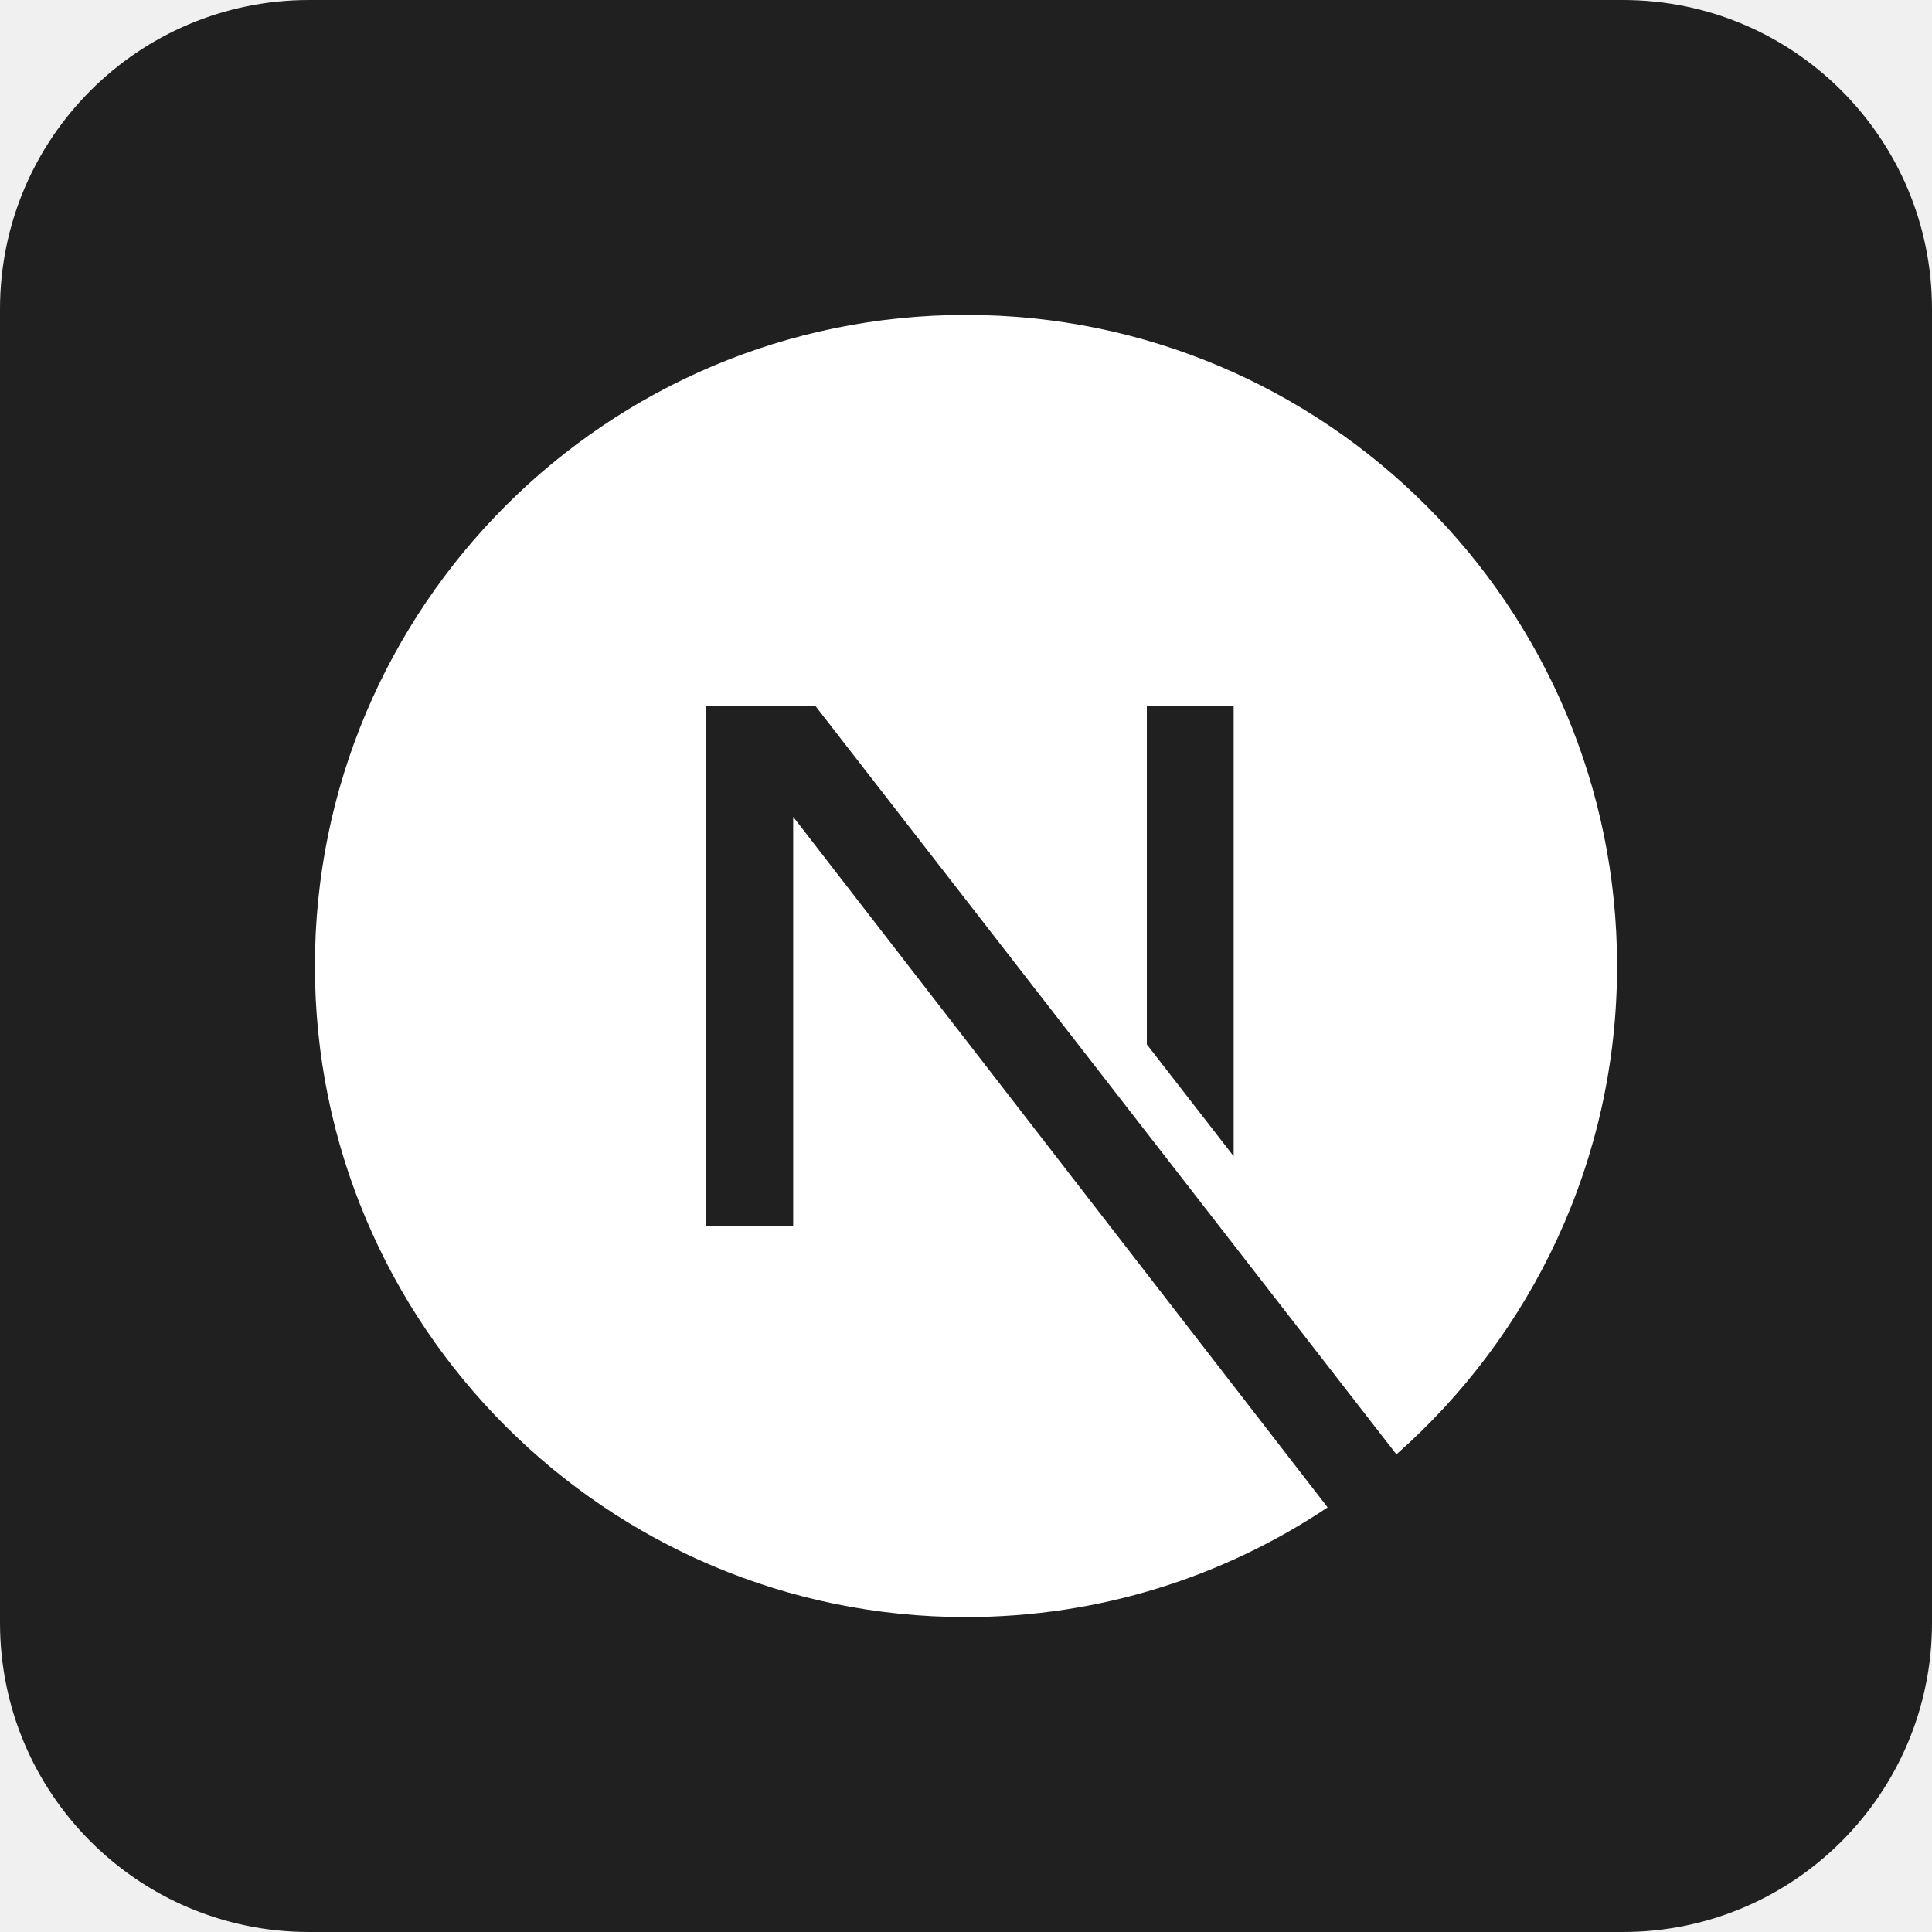
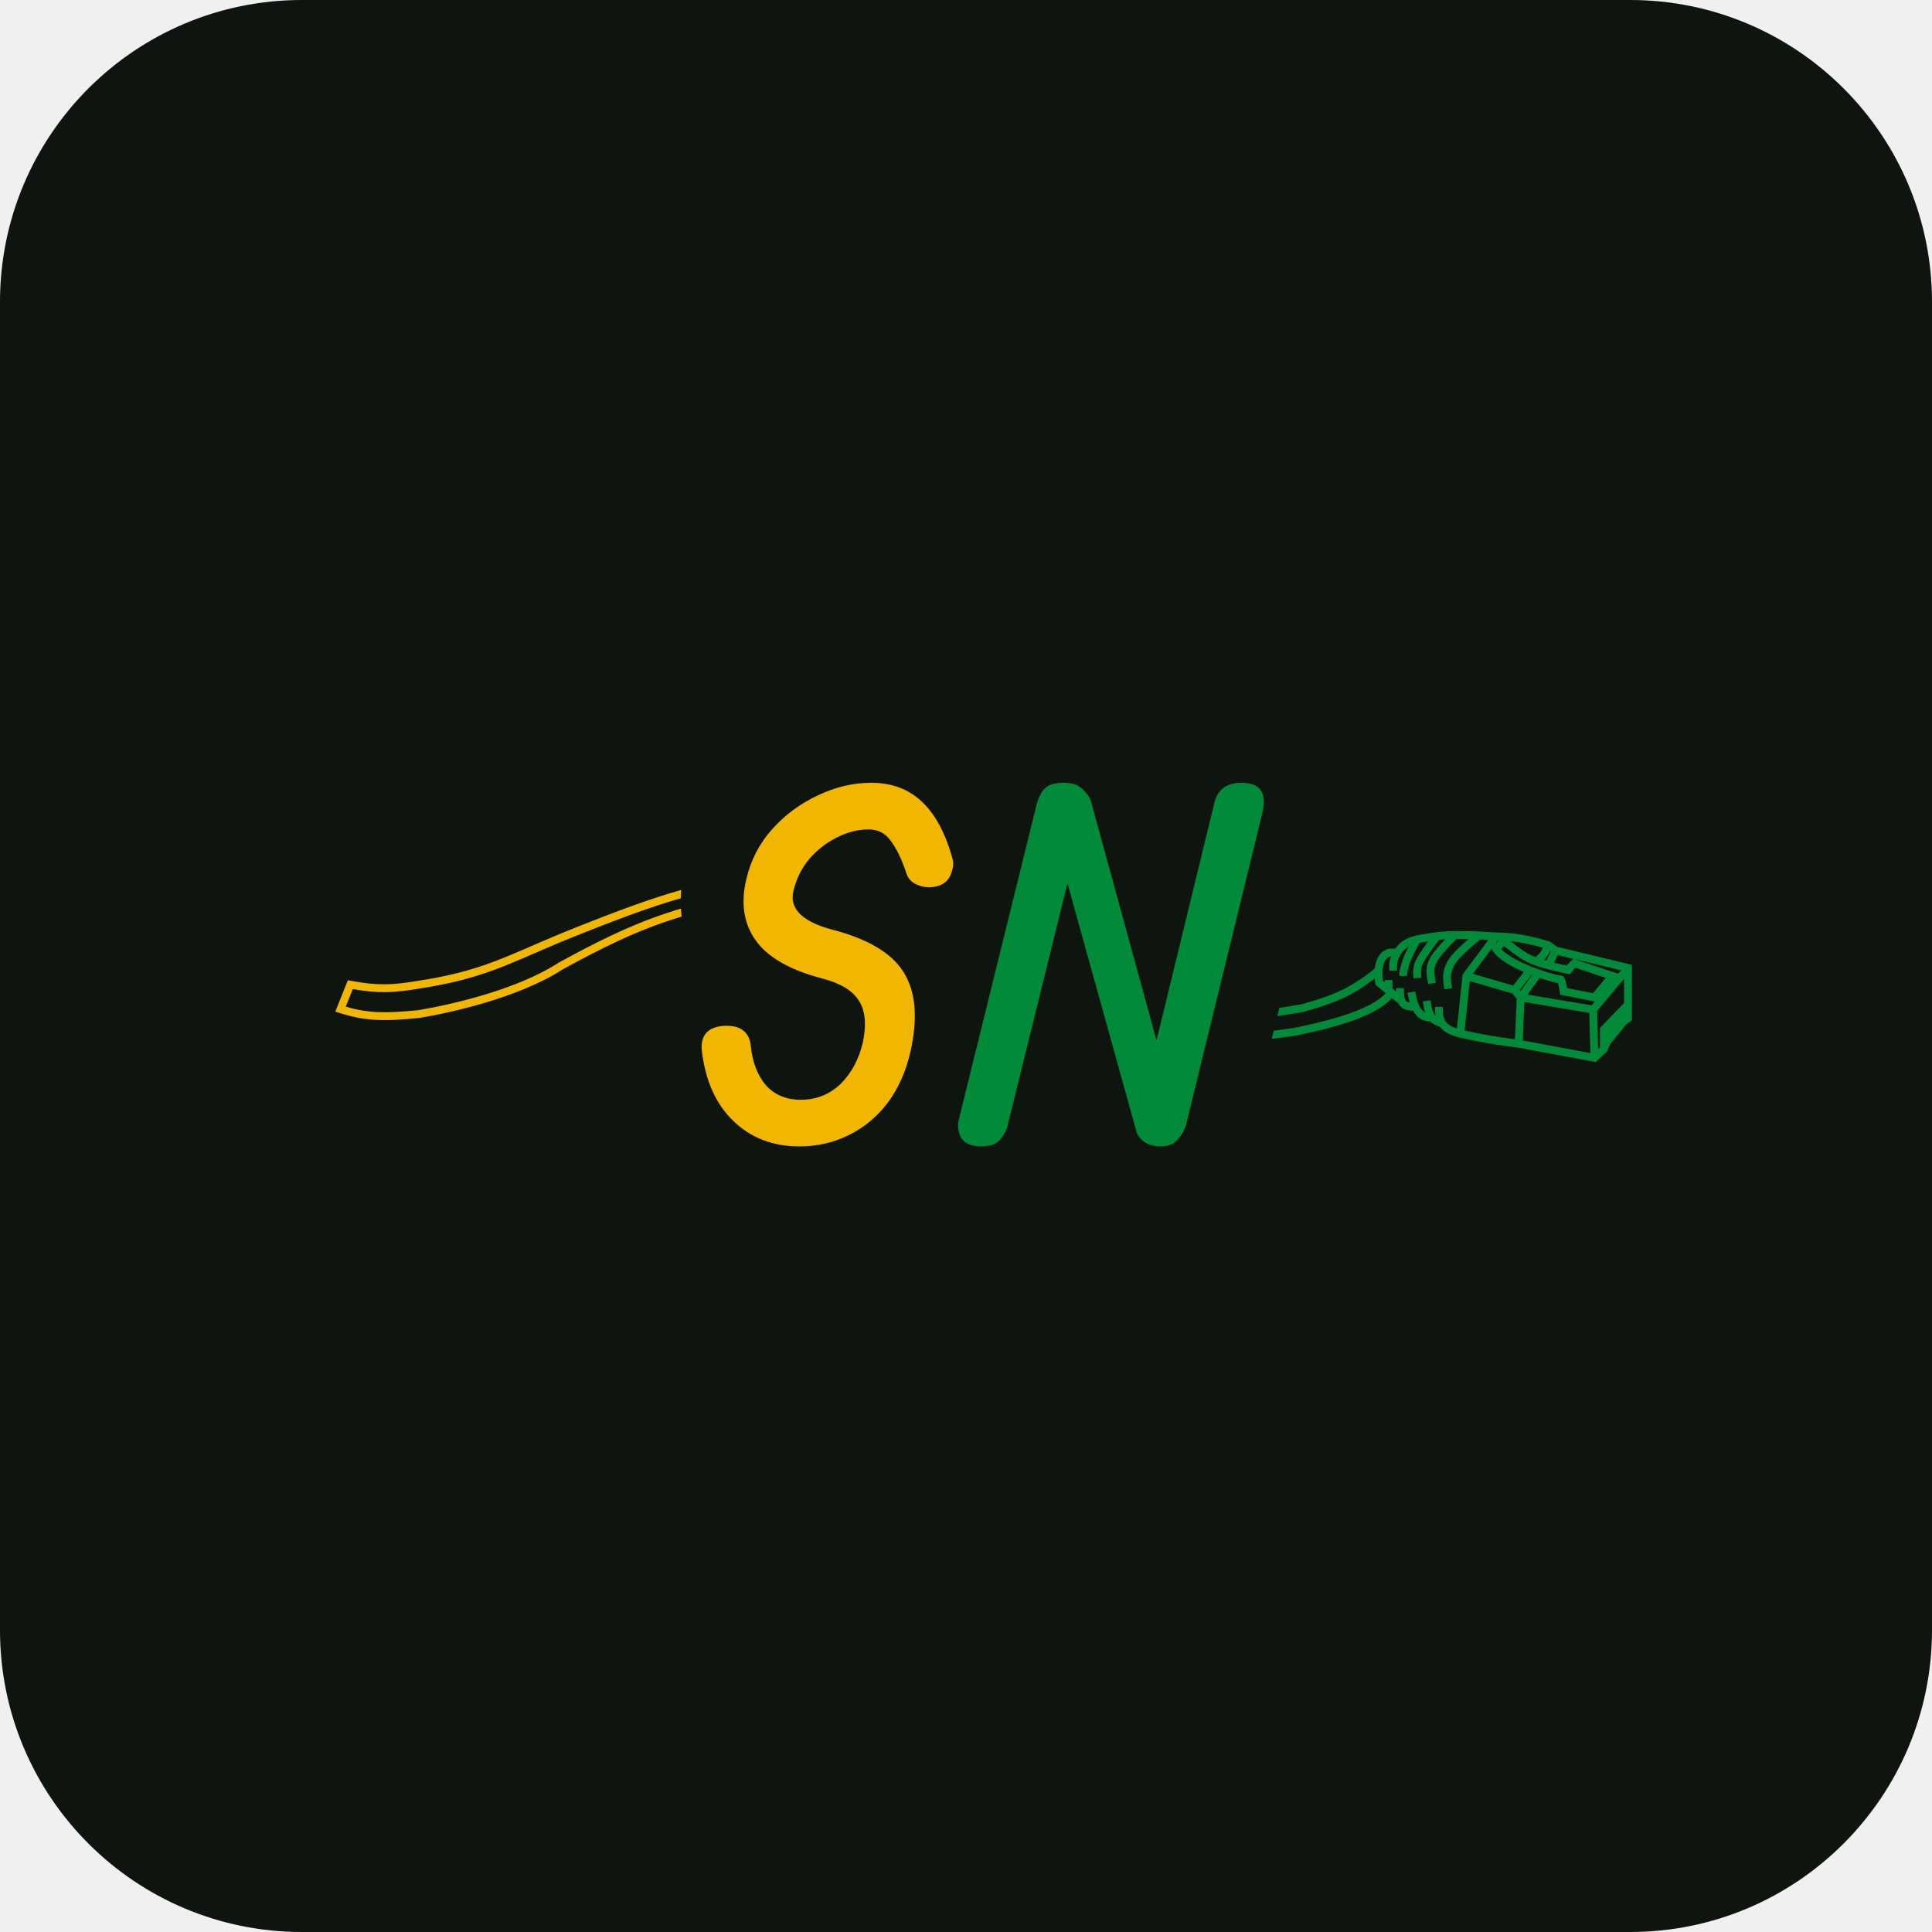
- <svg xmlns="http://www.w3.org/2000/svg" width="500" height="500" viewBox="0 0 500 500" fill="none">
-   <g clip-path="url(#clip0_24_3)">
-     <rect width="500" height="500" rx="80" fill="#202020" />
-     <g clip-path="url(#clip1_24_3)">
-       <path d="M343.588 390.108C316.81 408.039 284.613 418.5 250 418.5C157.002 418.5 81.5 342.998 81.5 250C81.5 157.002 157.002 81.5 250 81.5C342.998 81.5 418.5 157.002 418.5 250C418.5 300.311 396.398 345.497 361.393 376.389L210.95 182.6H182.6V317.344H205.277V211.399L343.588 390.108ZM296.801 270.29L319.268 299.23V182.6H296.801V270.29Z" fill="white" />
-     </g>
-   </g>
-   <defs>
-     <clipPath id="clip0_24_3">
-       <rect width="500" height="500" fill="white" />
-     </clipPath>
-     <clipPath id="clip1_24_3">
-       <rect width="337" height="337" fill="white" transform="translate(81.5 81.5)" />
-     </clipPath>
-   </defs>
+ <svg xmlns="http://www.w3.org/2000/svg" width="512" height="512" viewBox="0 0 512 512" fill="none">
+   <path d="M0 80C0 35.817 35.817 0 80 0H432C476.183 0 512 35.817 512 80V432C512 476.183 476.183 512 432 512H80C35.817 512 0 476.183 0 432V80Z" fill="#0E140E" />
+   <path d="M230.919 207.446C236.245 207.446 240.655 209.068 244.15 212.314C247.729 215.559 250.476 220.594 252.39 227.417C252.806 228.666 252.639 230.164 251.89 231.912C251.141 233.659 249.684 234.7 247.521 235.033C245.94 235.282 244.4 235.073 242.902 234.408C241.404 233.742 240.447 232.577 240.031 230.913C238.866 227.501 237.535 224.796 236.037 222.799C234.622 220.802 232.666 219.803 230.17 219.803C227.424 219.803 224.636 220.511 221.807 221.925C218.977 223.34 216.522 225.254 214.441 227.667C213.481 228.828 212.666 230.067 211.994 231.381H211.996C211.665 232.029 211.369 232.695 211.107 233.38C210.797 234.196 210.534 235.037 210.322 235.906C210.283 236.048 210.248 236.19 210.218 236.331C210.221 236.33 210.225 236.331 210.229 236.331C210.071 237.052 210.022 237.743 210.094 238.411H210.092C210.243 239.816 210.902 241.103 212.07 242.272C213.901 244.019 216.772 245.393 220.683 246.392C230.169 248.889 236.453 252.674 239.532 257.75C242.695 262.827 243.277 269.818 241.279 278.722C240.114 283.882 238.117 288.376 235.288 292.204C232.459 295.948 229.004 298.82 224.927 300.817C220.932 302.814 216.564 303.812 211.82 303.812C204.83 303.812 199.005 301.565 194.345 297.072C189.684 292.578 186.896 286.336 185.98 278.347C185.648 274.27 187.645 272.107 191.973 271.857C194.22 271.774 195.884 272.19 196.966 273.105C198.131 274.02 198.796 275.352 198.963 277.099C199.379 281.426 200.71 284.922 202.957 287.584C205.287 290.164 208.366 291.455 212.194 291.455C216.272 291.455 219.768 290.082 222.681 287.335C225.593 284.506 227.59 280.802 228.672 276.225C229.67 271.399 229.296 267.695 227.549 265.116C225.884 262.453 222.597 260.497 217.688 259.249C209.199 257.002 203.373 253.632 200.211 249.138C197.049 244.644 196.258 239.191 197.839 232.783C199.004 227.873 201.251 223.548 204.58 219.803C207.992 215.975 212.028 212.98 216.688 210.816C221.349 208.569 226.092 207.446 230.919 207.446ZM180.533 235.846C180.477 236.577 180.447 237.309 180.432 238.041C171.822 240.512 162.138 244.164 149.025 249.475C134.82 255.395 128.185 259.359 111.171 261.978C104.388 263.098 100.355 263.332 93.495 262.121L91.634 266.773C97.548 268.511 102.085 268.572 110.854 267.708C118.642 266.408 136.591 262.543 148.059 255.116L148.091 255.091L148.123 255.075L151.914 253.023C160.992 248.174 170.069 243.836 180.468 240.792C180.504 241.498 180.56 242.204 180.639 242.909C169.166 246.319 159.293 251.341 149.123 256.899C137.249 264.56 118.948 268.468 111.171 269.764L111.138 269.768L111.102 269.772C101.657 270.705 96.786 270.615 89.927 268.431L88.862 268.093L89.277 267.053L92.19 259.776L93.031 259.93C100.125 261.258 103.957 261.062 110.833 259.926H110.842C127.549 257.356 133.894 253.533 148.225 247.561L148.232 247.557L153.247 245.538C164.243 241.153 172.779 238.031 180.533 235.846Z" fill="#F1B600" />
+   <path d="M329.02 207.445C331.517 207.445 333.223 208.111 334.138 209.443C335.054 210.774 335.179 212.813 334.513 215.559L314.291 298.195C313.958 299.444 313.25 300.691 312.169 301.94C311.087 303.188 309.548 303.813 307.551 303.813C305.803 303.813 304.347 303.396 303.181 302.564C302.017 301.731 301.309 300.692 301.059 299.443L293.214 271.233C293.213 271.232 293.212 271.231 293.211 271.231L292.427 268.406L292.429 268.407L291.165 263.864L291.163 263.863L290.411 261.17C290.413 261.171 290.415 261.172 290.417 261.173L282.89 234.109L267.106 297.945C266.857 299.277 266.191 300.608 265.109 301.94C264.111 303.188 262.404 303.813 259.991 303.813C257.494 303.813 255.746 303.063 254.748 301.566C253.833 299.985 253.666 298.154 254.249 296.073L264.676 253.855C264.674 253.853 264.672 253.853 264.67 253.852L265.194 251.742C265.195 251.743 265.196 251.744 265.197 251.744L265.821 249.218C265.819 249.217 265.817 249.216 265.815 249.215L266.34 247.09C266.342 247.091 266.344 247.093 266.346 247.094L274.721 213.188C275.22 211.357 275.927 209.942 276.843 208.943C277.841 207.945 279.589 207.445 282.086 207.445C284.083 207.445 285.664 207.987 286.829 209.068C287.994 210.15 288.743 211.19 289.076 212.189L306.491 275.698L306.827 274.303C306.829 274.303 306.832 274.303 306.835 274.303L307.943 269.752C307.941 269.752 307.939 269.751 307.936 269.751L308.432 267.72C308.434 267.72 308.436 267.72 308.438 267.721L321.781 212.938C322.114 211.274 322.862 209.942 324.027 208.943C325.275 207.945 326.94 207.445 329.02 207.445ZM385.572 246.748C387.153 246.74 388.433 246.793 390.183 246.769H390.257L396.482 247.126C402.034 247.255 405.154 247.917 410.574 249.475L410.749 249.528L410.899 249.634L412.687 250.93L431.683 255.509L432.479 255.7V270.386L432.045 270.698L430.92 271.503L429.404 273.429L429.391 273.445L426.661 276.781L426.007 278.415L425.918 278.63L425.747 278.792L423.26 281.101L422.878 281.458L422.362 281.36L402.289 277.63C396.048 276.832 392.622 276.257 386.774 274.957L386.742 274.948C384.238 274.312 382.581 273.417 381.569 272.105C380.555 271.788 379.709 271.363 379.038 270.715C377.948 270.691 376.997 270.403 376.189 269.845C375.456 269.338 374.903 268.643 374.467 267.854C373.607 267.819 372.845 267.707 372.207 267.44C371.451 267.122 370.929 266.601 370.578 265.907L368.855 264.506C367.701 265.827 366.1 266.966 364.316 267.94C362.123 269.137 359.565 270.15 357.018 270.991C351.926 272.673 346.743 273.722 344.386 274.245C343.252 274.497 340.564 274.884 337.026 275.286L337.555 273.132C340.649 272.769 342.96 272.43 343.934 272.214C346.336 271.681 351.395 270.653 356.364 269.012C358.847 268.192 361.279 267.229 363.321 266.114C364.984 265.206 366.325 264.224 367.242 263.193L364.832 261.238L364.519 260.979L364.463 260.576C364.402 260.146 364.357 259.727 364.324 259.325C358.723 263.609 354.232 265.762 345.32 268.187L345.271 268.203L345.222 268.211C342.853 268.609 340.622 268.974 338.493 269.305L339.03 267.11C340.865 266.82 342.784 266.508 344.807 266.168C354.134 263.628 358.344 261.456 364.341 256.676C364.625 253.909 365.87 251.974 368.083 251.422L368.209 251.389H369.757C370.316 250.626 370.936 249.965 371.723 249.418C372.665 248.765 373.787 248.308 375.198 247.964C375.964 247.777 376.824 247.62 377.795 247.488C378.841 247.303 379.787 247.164 380.651 247.058C382.579 246.822 384.113 246.756 385.572 246.748ZM403.545 275.745L421.48 279.081L421.18 268.423L403.987 265.558L403.545 275.745ZM423.248 267.902L423.532 278.008L424 277.573V272.453L427.835 268.459L427.844 268.451L429.453 266.814L430.399 265.847V259.373L423.248 267.902ZM388.132 273.116C393.044 274.191 396.273 274.739 401.48 275.42L401.943 264.693L400.802 263.291L389.51 259.999L388.132 273.116ZM385.6 249.232C385.171 249.663 384.585 250.262 383.963 250.93C382.685 252.302 381.355 253.86 380.805 254.879C379.76 256.822 380.129 257.913 380.513 260.454L378.453 260.763C378.101 258.435 377.532 256.568 378.972 253.892C379.668 252.601 381.185 250.859 382.439 249.512C382.631 249.306 382.826 249.113 383.008 248.923C382.484 248.959 381.932 249.007 381.342 249.073C381.249 249.198 381.134 249.353 381.005 249.528C380.636 250.03 380.137 250.717 379.615 251.454C378.541 252.971 377.449 254.593 377.099 255.355C376.747 256.123 376.627 256.663 376.592 257.167C376.553 257.723 376.609 258.248 376.661 259.126L374.585 259.247C374.541 258.498 374.464 257.754 374.515 257.021C374.571 256.235 374.766 255.452 375.21 254.485C375.658 253.51 376.881 251.714 377.917 250.251C378.105 249.986 378.297 249.729 378.473 249.484C378.356 249.504 378.235 249.523 378.115 249.544L378.075 249.553C377.358 249.65 376.722 249.761 376.157 249.882C375.615 251.023 375.118 251.932 374.698 252.754C374.216 253.697 373.796 254.625 373.423 255.92C373.02 257.318 372.917 257.807 372.894 258.021C372.888 258.08 372.889 258.099 372.894 258.147C372.905 258.234 372.93 258.406 372.93 258.654H370.85C370.85 258.551 370.843 258.504 370.83 258.391C370.812 258.238 370.799 258.058 370.826 257.801C370.871 257.371 371.032 256.7 371.423 255.343C371.844 253.881 372.324 252.824 372.846 251.804C373.009 251.485 373.176 251.177 373.341 250.865C373.19 250.951 373.044 251.036 372.91 251.129C372.255 251.584 371.722 252.163 371.187 252.957C370.638 253.888 370.399 254.598 370.298 255.209C370.194 255.837 370.22 256.419 370.261 257.175L369.224 257.233L368.184 257.285C368.146 256.553 368.1 255.755 368.246 254.871C368.32 254.421 368.443 253.958 368.628 253.47H368.502C367.439 253.775 366.512 254.801 366.364 257.293C366.32 258.041 366.359 258.904 366.478 259.886L366.937 260.264V259.719H369.017V261.958L369.346 262.226L369.976 262.734C369.969 262.451 369.961 262.155 369.961 261.853H372.041C372.041 263.387 372.131 264.286 372.353 264.839C372.496 265.192 372.688 265.384 373.016 265.522C373.169 265.585 373.357 265.633 373.589 265.676C373.351 264.87 373.156 264.001 373 263.096L374.023 262.921L375.048 262.742C375.302 264.213 375.617 265.444 376.052 266.4C376.425 267.219 376.863 267.782 377.372 268.134C377.449 268.187 377.538 268.226 377.624 268.273C377.361 267.419 377.201 266.44 377.079 265.343L379.143 265.115C379.377 267.219 379.711 268.319 380.281 269.008C380.316 269.05 380.365 269.086 380.403 269.126C380.299 268.384 380.269 267.611 380.269 266.83H382.349C382.348 268.614 382.493 269.769 383.069 270.646C383.536 271.354 384.392 272.014 386.096 272.584L387.563 258.545L387.596 258.26L387.766 258.032L394.434 249.093L392.313 248.972C392.152 249.1 391.932 249.277 391.671 249.491C391.09 249.967 390.298 250.628 389.469 251.368C388.637 252.111 387.773 252.928 387.035 253.713C386.284 254.512 385.718 255.226 385.43 255.766C384.779 256.985 384.555 257.876 384.515 258.728C384.474 259.631 384.628 260.531 384.828 261.877L383.801 262.031L382.772 262.182C382.587 260.934 382.386 259.786 382.439 258.63C382.496 257.421 382.822 256.231 383.593 254.786C384.015 253.994 384.739 253.118 385.519 252.287C386.314 251.442 387.227 250.581 388.083 249.817C388.473 249.468 388.865 249.149 389.221 248.846C388.081 248.846 387.005 248.831 386.007 248.829C385.897 248.937 385.758 249.073 385.6 249.232ZM404.824 263.587L421.781 266.415L422.622 265.412L422.353 265.363L414.174 263.762L413.443 263.62L413.346 262.88L413.341 262.872C413.34 262.867 413.338 262.857 413.337 262.848C413.333 262.825 413.331 262.786 413.325 262.742C413.312 262.653 413.293 262.522 413.268 262.368C413.219 262.058 413.149 261.652 413.069 261.259C413.013 260.981 412.946 260.73 412.89 260.531C412.842 260.523 412.79 260.521 412.74 260.512C412.393 260.446 411.93 260.336 411.39 260.194C410.48 259.955 409.314 259.598 408.022 259.162L404.824 263.587ZM397.827 251.486C398.477 252.201 399.437 252.936 400.635 253.656C402.19 254.593 404.041 255.45 405.869 256.176C406.58 256.458 407.287 256.718 407.966 256.956C409.5 257.495 410.894 257.914 411.919 258.183C412.433 258.318 412.844 258.414 413.126 258.468C413.245 258.491 413.33 258.498 413.382 258.504C413.587 258.477 413.796 258.501 413.987 258.585C414.246 258.7 414.401 258.886 414.474 258.984C414.626 259.185 414.726 259.426 414.784 259.589C414.913 259.95 415.022 260.419 415.108 260.841C415.181 261.199 415.247 261.562 415.296 261.86L422.15 263.201L425.572 259.151L417.473 256.452C417.189 256.737 416.9 257.085 416.445 257.684L416.052 258.199L415.414 258.073C414.295 257.849 412.944 257.533 411.883 257.276C411.351 257.148 410.887 257.035 410.557 256.952C410.393 256.911 410.259 256.878 410.168 256.855C410.124 256.844 410.09 256.832 410.066 256.826C410.055 256.823 410.044 256.819 410.038 256.818H410.029C406.866 256.018 404.845 255.136 403.085 254.042C401.59 253.113 400.245 252.002 398.615 250.763L397.827 251.486ZM402.731 262.368L402.951 262.633L405.978 258.435C405.933 258.417 405.886 258.399 405.84 258.382L402.731 262.368ZM390.33 258.073L401.013 261.19L403.829 257.577C402.351 256.944 400.872 256.229 399.562 255.441C397.9 254.44 396.393 253.261 395.544 251.921L395.259 251.466L390.33 258.073ZM417.547 254.29L428.806 258.041L429.562 257.139L417.099 254.136L417.547 254.29ZM412.825 253.108C412.474 253.853 412.131 254.529 411.825 255.115C411.996 255.157 412.181 255.206 412.374 255.253C413.236 255.462 414.276 255.7 415.215 255.9C415.687 255.305 416.04 254.905 416.552 254.478L416.99 254.108L412.825 253.108ZM410.745 252.088C410.554 252.512 410.352 252.908 410.115 253.278C409.848 253.694 409.54 254.067 409.177 254.424C409.363 254.479 409.556 254.533 409.753 254.587C410.105 253.92 410.509 253.122 410.931 252.226L410.745 252.088ZM400.285 249.418C401.782 250.567 402.877 251.463 404.182 252.275C405.036 252.805 405.978 253.279 407.148 253.734L407.007 253.547C407.658 253.07 408.051 252.644 408.363 252.157C408.547 251.87 408.708 251.546 408.88 251.157C405.586 250.235 403.176 249.694 400.285 249.418ZM396.311 250.052L397.21 249.232C397.118 249.228 397.026 249.226 396.933 249.223L396.311 250.052Z" fill="#008A39" />
</svg>
